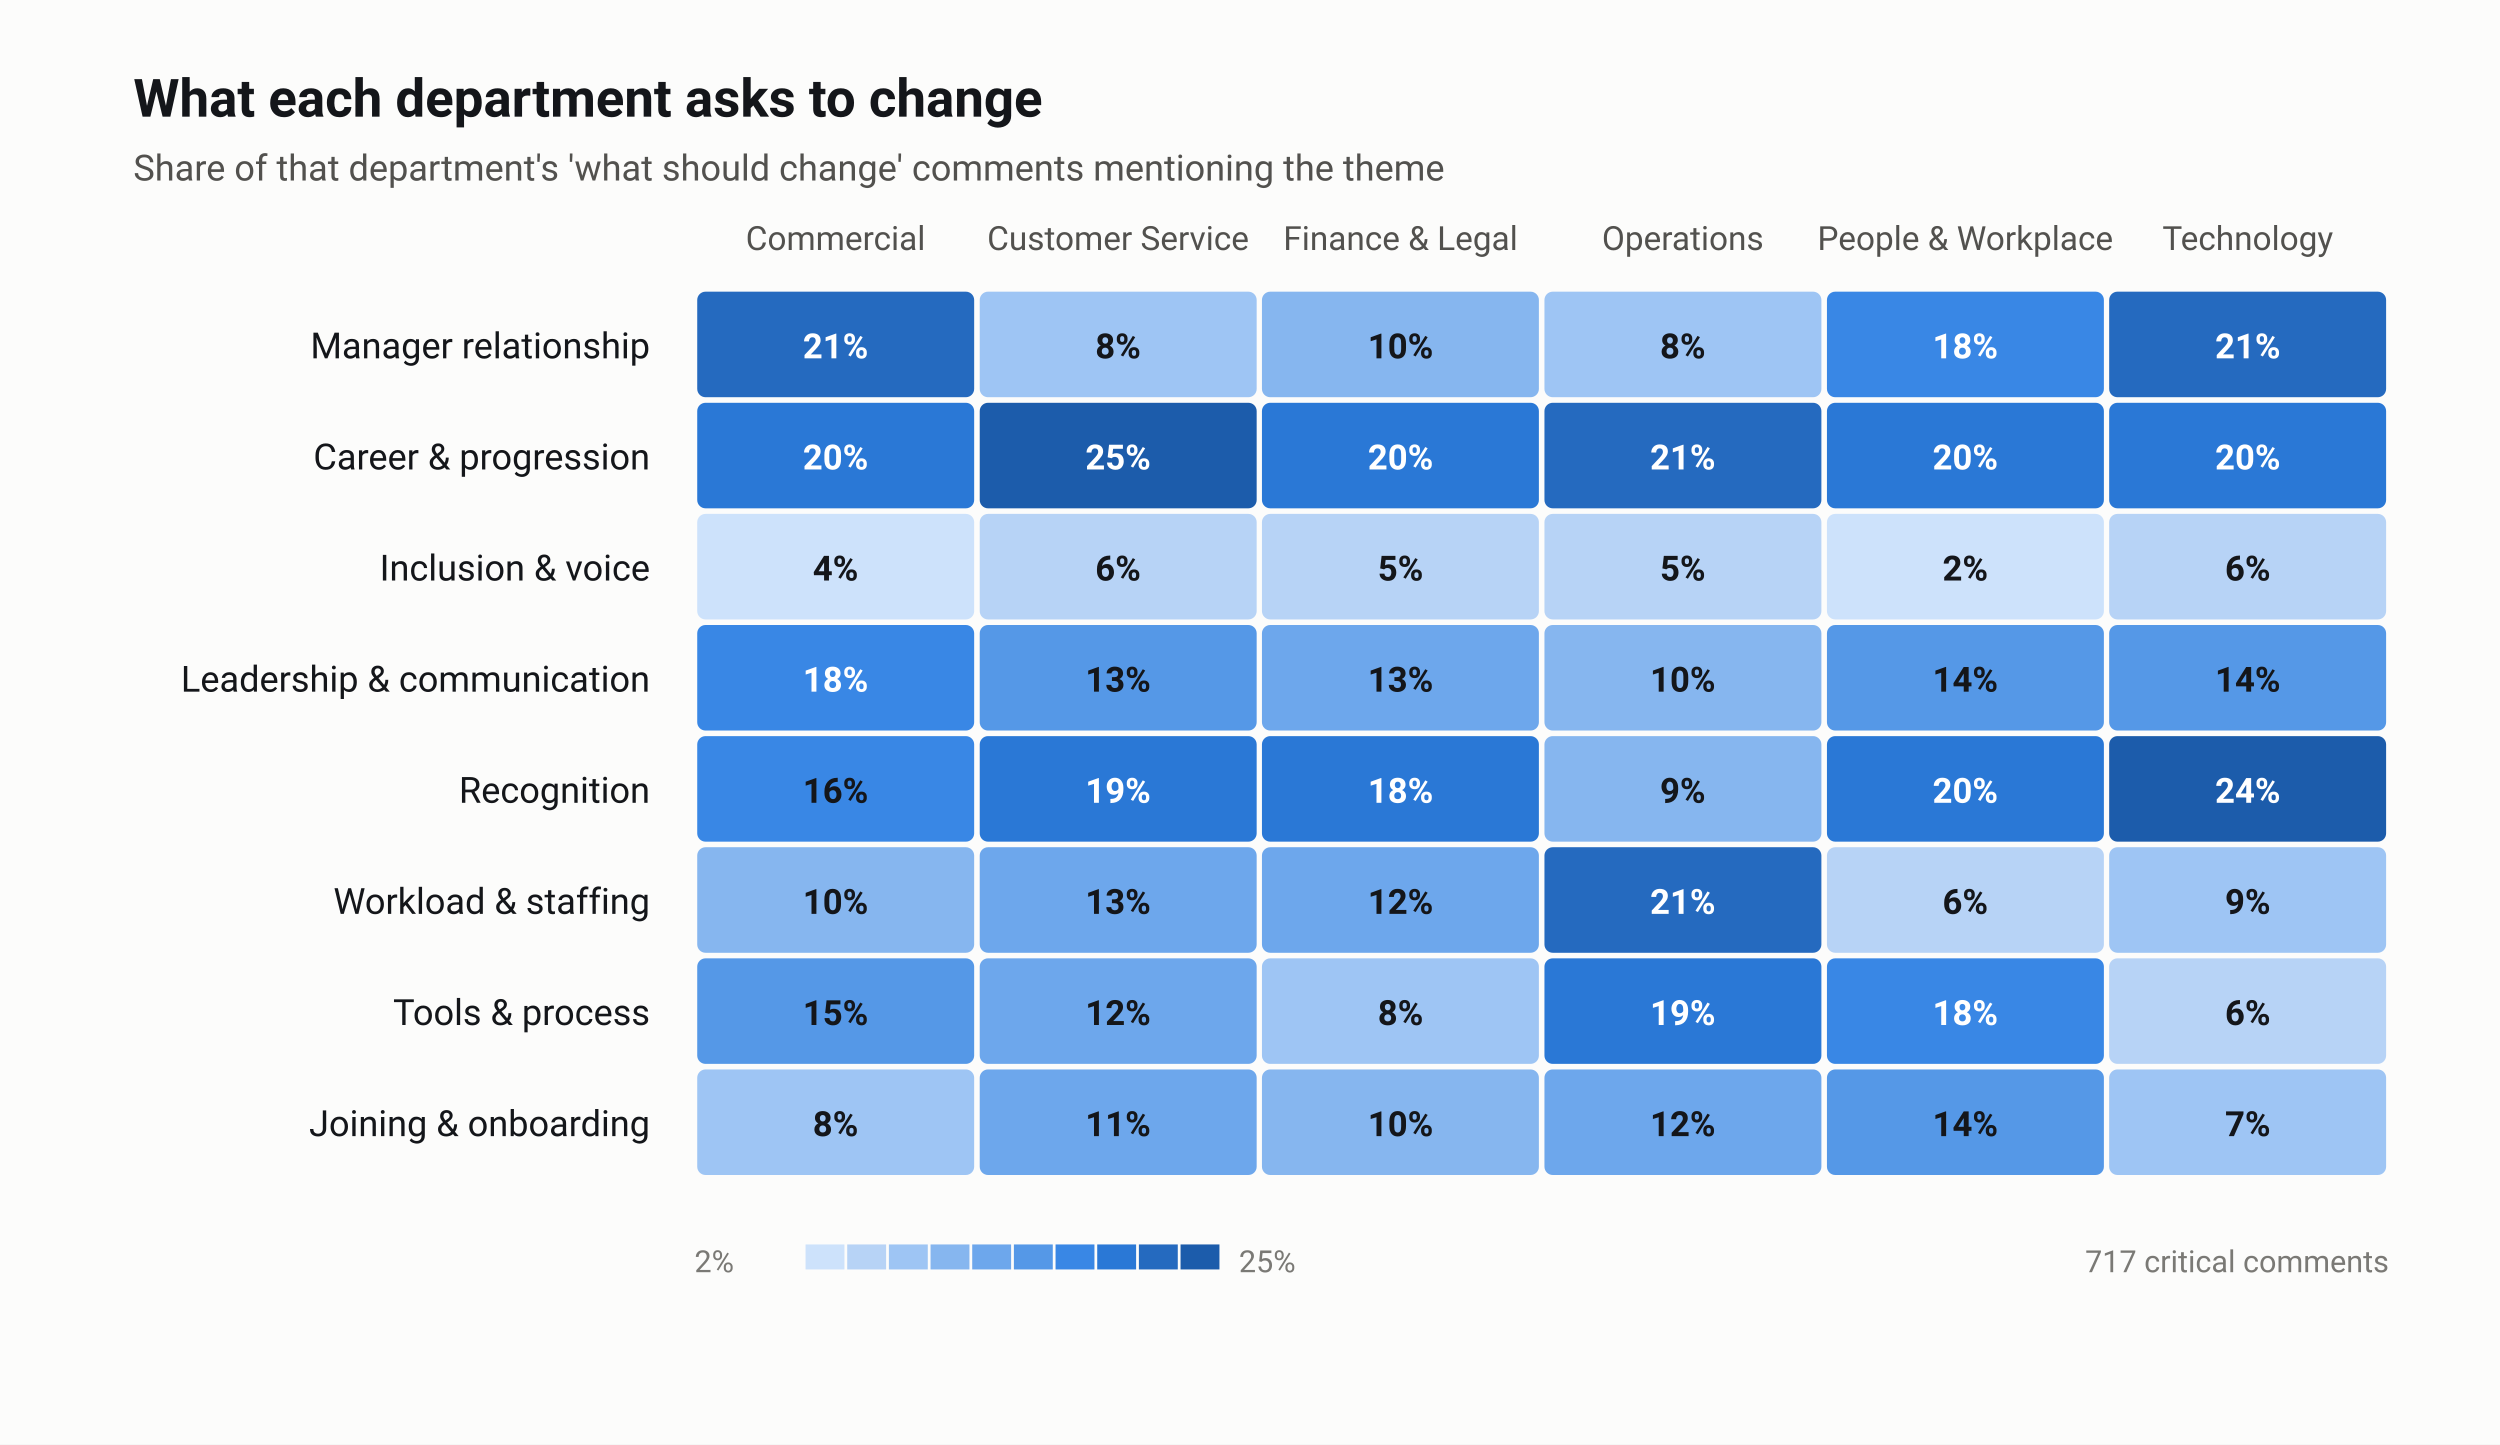
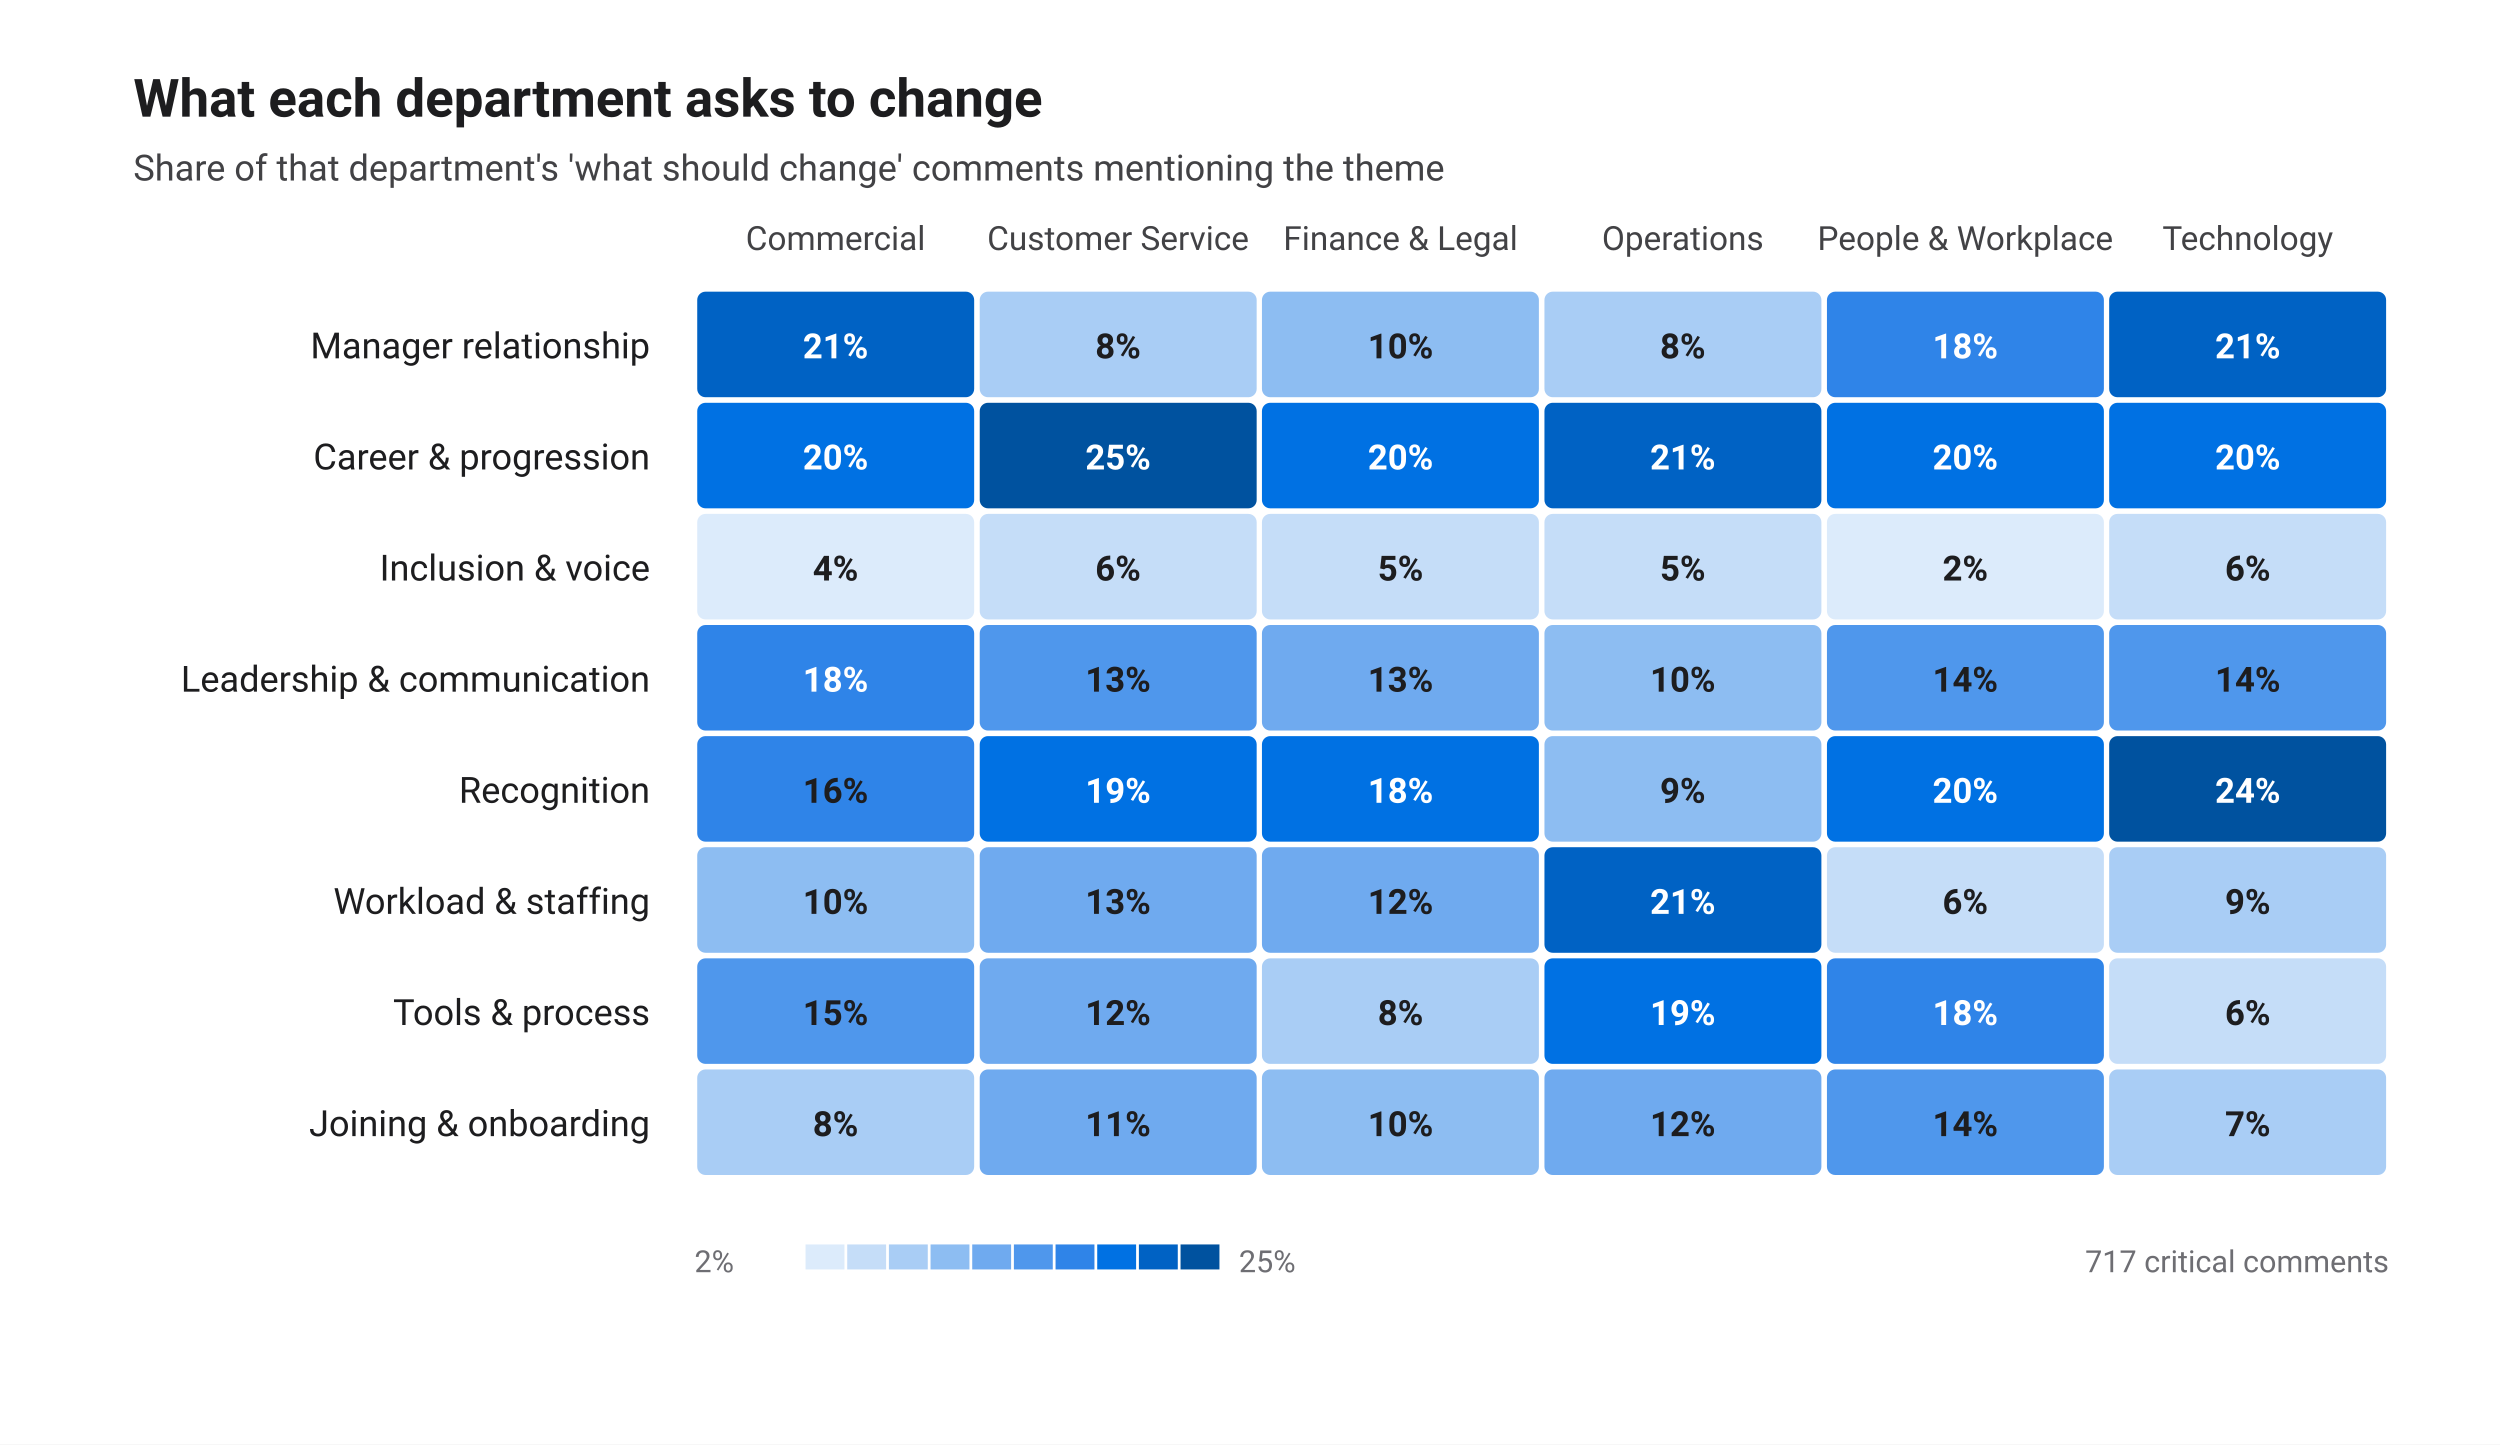
<svg xmlns="http://www.w3.org/2000/svg" viewBox="0 0 900 520" width="900" height="520" role="img">
-   <rect width="900" height="520" fill="#fcfcfb" />
-   <text x="48.0" y="42.0" font-family="-apple-system, BlinkMacSystemFont, 'Segoe UI', Roboto, Helvetica, Arial, sans-serif" font-size="19" fill="#14161a" text-anchor="start" font-weight="600" opacity="1.0">What each department asks to change</text>
-   <text x="48.0" y="65.0" font-family="-apple-system, BlinkMacSystemFont, 'Segoe UI', Roboto, Helvetica, Arial, sans-serif" font-size="13" fill="#52514e" text-anchor="start" font-weight="400" opacity="1.0">Share of that department's 'what should change' comments mentioning the theme</text>
-   <text x="300.8" y="90.0" font-family="-apple-system, BlinkMacSystemFont, 'Segoe UI', Roboto, Helvetica, Arial, sans-serif" font-size="12" fill="#52514e" text-anchor="middle" font-weight="400" opacity="1.0">Commercial</text>
-   <text x="402.5" y="90.0" font-family="-apple-system, BlinkMacSystemFont, 'Segoe UI', Roboto, Helvetica, Arial, sans-serif" font-size="12" fill="#52514e" text-anchor="middle" font-weight="400" opacity="1.0">Customer Service</text>
-   <text x="504.2" y="90.0" font-family="-apple-system, BlinkMacSystemFont, 'Segoe UI', Roboto, Helvetica, Arial, sans-serif" font-size="12" fill="#52514e" text-anchor="middle" font-weight="400" opacity="1.0">Finance &amp; Legal</text>
-   <text x="605.8" y="90.0" font-family="-apple-system, BlinkMacSystemFont, 'Segoe UI', Roboto, Helvetica, Arial, sans-serif" font-size="12" fill="#52514e" text-anchor="middle" font-weight="400" opacity="1.0">Operations</text>
-   <text x="707.5" y="90.0" font-family="-apple-system, BlinkMacSystemFont, 'Segoe UI', Roboto, Helvetica, Arial, sans-serif" font-size="12" fill="#52514e" text-anchor="middle" font-weight="400" opacity="1.0">People &amp; Workplace</text>
-   <text x="809.2" y="90.0" font-family="-apple-system, BlinkMacSystemFont, 'Segoe UI', Roboto, Helvetica, Arial, sans-serif" font-size="12" fill="#52514e" text-anchor="middle" font-weight="400" opacity="1.0">Technology</text>
-   <text x="234.0" y="129.0" font-family="-apple-system, BlinkMacSystemFont, 'Segoe UI', Roboto, Helvetica, Arial, sans-serif" font-size="13" fill="#14161a" text-anchor="end" font-weight="400" opacity="1.0">Manager relationship</text>
-   <rect x="251.0" y="105.0" width="99.7" height="38.0" rx="3" fill="#256abf" />
-   <text x="300.8" y="129.0" font-family="-apple-system, BlinkMacSystemFont, 'Segoe UI', Roboto, Helvetica, Arial, sans-serif" font-size="12.5" fill="#ffffff" text-anchor="middle" font-weight="600" opacity="1.0">21%</text>
-   <rect x="352.7" y="105.0" width="99.7" height="38.0" rx="3" fill="#9ec5f4" />
-   <text x="402.5" y="129.0" font-family="-apple-system, BlinkMacSystemFont, 'Segoe UI', Roboto, Helvetica, Arial, sans-serif" font-size="12.5" fill="#14161a" text-anchor="middle" font-weight="600" opacity="1.0">8%</text>
-   <rect x="454.3" y="105.0" width="99.7" height="38.0" rx="3" fill="#86b6ef" />
-   <text x="504.2" y="129.0" font-family="-apple-system, BlinkMacSystemFont, 'Segoe UI', Roboto, Helvetica, Arial, sans-serif" font-size="12.5" fill="#14161a" text-anchor="middle" font-weight="600" opacity="1.0">10%</text>
-   <rect x="556.0" y="105.0" width="99.7" height="38.0" rx="3" fill="#9ec5f4" />
-   <text x="605.8" y="129.0" font-family="-apple-system, BlinkMacSystemFont, 'Segoe UI', Roboto, Helvetica, Arial, sans-serif" font-size="12.5" fill="#14161a" text-anchor="middle" font-weight="600" opacity="1.0">8%</text>
-   <rect x="657.7" y="105.0" width="99.7" height="38.0" rx="3" fill="#3987e5" />
-   <text x="707.5" y="129.0" font-family="-apple-system, BlinkMacSystemFont, 'Segoe UI', Roboto, Helvetica, Arial, sans-serif" font-size="12.5" fill="#ffffff" text-anchor="middle" font-weight="600" opacity="1.0">18%</text>
-   <rect x="759.3" y="105.0" width="99.7" height="38.0" rx="3" fill="#256abf" />
-   <text x="809.2" y="129.0" font-family="-apple-system, BlinkMacSystemFont, 'Segoe UI', Roboto, Helvetica, Arial, sans-serif" font-size="12.5" fill="#ffffff" text-anchor="middle" font-weight="600" opacity="1.0">21%</text>
-   <text x="234.0" y="169.0" font-family="-apple-system, BlinkMacSystemFont, 'Segoe UI', Roboto, Helvetica, Arial, sans-serif" font-size="13" fill="#14161a" text-anchor="end" font-weight="400" opacity="1.0">Career &amp; progression</text>
-   <rect x="251.0" y="145.0" width="99.7" height="38.0" rx="3" fill="#2a78d6" />
-   <text x="300.8" y="169.0" font-family="-apple-system, BlinkMacSystemFont, 'Segoe UI', Roboto, Helvetica, Arial, sans-serif" font-size="12.5" fill="#ffffff" text-anchor="middle" font-weight="600" opacity="1.0">20%</text>
-   <rect x="352.7" y="145.0" width="99.7" height="38.0" rx="3" fill="#1c5cab" />
-   <text x="402.5" y="169.0" font-family="-apple-system, BlinkMacSystemFont, 'Segoe UI', Roboto, Helvetica, Arial, sans-serif" font-size="12.5" fill="#ffffff" text-anchor="middle" font-weight="600" opacity="1.0">25%</text>
-   <rect x="454.3" y="145.0" width="99.7" height="38.0" rx="3" fill="#2a78d6" />
-   <text x="504.2" y="169.0" font-family="-apple-system, BlinkMacSystemFont, 'Segoe UI', Roboto, Helvetica, Arial, sans-serif" font-size="12.5" fill="#ffffff" text-anchor="middle" font-weight="600" opacity="1.0">20%</text>
-   <rect x="556.0" y="145.0" width="99.7" height="38.0" rx="3" fill="#256abf" />
-   <text x="605.8" y="169.0" font-family="-apple-system, BlinkMacSystemFont, 'Segoe UI', Roboto, Helvetica, Arial, sans-serif" font-size="12.5" fill="#ffffff" text-anchor="middle" font-weight="600" opacity="1.0">21%</text>
-   <rect x="657.7" y="145.0" width="99.7" height="38.0" rx="3" fill="#2a78d6" />
-   <text x="707.5" y="169.0" font-family="-apple-system, BlinkMacSystemFont, 'Segoe UI', Roboto, Helvetica, Arial, sans-serif" font-size="12.5" fill="#ffffff" text-anchor="middle" font-weight="600" opacity="1.0">20%</text>
-   <rect x="759.3" y="145.0" width="99.7" height="38.0" rx="3" fill="#2a78d6" />
-   <text x="809.2" y="169.0" font-family="-apple-system, BlinkMacSystemFont, 'Segoe UI', Roboto, Helvetica, Arial, sans-serif" font-size="12.5" fill="#ffffff" text-anchor="middle" font-weight="600" opacity="1.0">20%</text>
-   <text x="234.0" y="209.0" font-family="-apple-system, BlinkMacSystemFont, 'Segoe UI', Roboto, Helvetica, Arial, sans-serif" font-size="13" fill="#14161a" text-anchor="end" font-weight="400" opacity="1.0">Inclusion &amp; voice</text>
-   <rect x="251.0" y="185.0" width="99.7" height="38.0" rx="3" fill="#cde2fb" />
-   <text x="300.8" y="209.0" font-family="-apple-system, BlinkMacSystemFont, 'Segoe UI', Roboto, Helvetica, Arial, sans-serif" font-size="12.5" fill="#14161a" text-anchor="middle" font-weight="600" opacity="1.0">4%</text>
-   <rect x="352.7" y="185.0" width="99.7" height="38.0" rx="3" fill="#b7d3f6" />
-   <text x="402.5" y="209.0" font-family="-apple-system, BlinkMacSystemFont, 'Segoe UI', Roboto, Helvetica, Arial, sans-serif" font-size="12.5" fill="#14161a" text-anchor="middle" font-weight="600" opacity="1.0">6%</text>
-   <rect x="454.3" y="185.0" width="99.7" height="38.0" rx="3" fill="#b7d3f6" />
-   <text x="504.2" y="209.0" font-family="-apple-system, BlinkMacSystemFont, 'Segoe UI', Roboto, Helvetica, Arial, sans-serif" font-size="12.5" fill="#14161a" text-anchor="middle" font-weight="600" opacity="1.0">5%</text>
-   <rect x="556.0" y="185.0" width="99.7" height="38.0" rx="3" fill="#b7d3f6" />
-   <text x="605.8" y="209.0" font-family="-apple-system, BlinkMacSystemFont, 'Segoe UI', Roboto, Helvetica, Arial, sans-serif" font-size="12.5" fill="#14161a" text-anchor="middle" font-weight="600" opacity="1.0">5%</text>
-   <rect x="657.7" y="185.0" width="99.7" height="38.0" rx="3" fill="#cde2fb" />
-   <text x="707.5" y="209.0" font-family="-apple-system, BlinkMacSystemFont, 'Segoe UI', Roboto, Helvetica, Arial, sans-serif" font-size="12.5" fill="#14161a" text-anchor="middle" font-weight="600" opacity="1.0">2%</text>
-   <rect x="759.3" y="185.0" width="99.7" height="38.0" rx="3" fill="#b7d3f6" />
-   <text x="809.2" y="209.0" font-family="-apple-system, BlinkMacSystemFont, 'Segoe UI', Roboto, Helvetica, Arial, sans-serif" font-size="12.5" fill="#14161a" text-anchor="middle" font-weight="600" opacity="1.0">6%</text>
-   <text x="234.0" y="249.0" font-family="-apple-system, BlinkMacSystemFont, 'Segoe UI', Roboto, Helvetica, Arial, sans-serif" font-size="13" fill="#14161a" text-anchor="end" font-weight="400" opacity="1.0">Leadership &amp; communication</text>
-   <rect x="251.0" y="225.0" width="99.7" height="38.0" rx="3" fill="#3987e5" />
-   <text x="300.8" y="249.0" font-family="-apple-system, BlinkMacSystemFont, 'Segoe UI', Roboto, Helvetica, Arial, sans-serif" font-size="12.5" fill="#ffffff" text-anchor="middle" font-weight="600" opacity="1.0">18%</text>
-   <rect x="352.7" y="225.0" width="99.7" height="38.0" rx="3" fill="#5598e7" />
-   <text x="402.5" y="249.0" font-family="-apple-system, BlinkMacSystemFont, 'Segoe UI', Roboto, Helvetica, Arial, sans-serif" font-size="12.5" fill="#14161a" text-anchor="middle" font-weight="600" opacity="1.0">13%</text>
-   <rect x="454.3" y="225.0" width="99.7" height="38.0" rx="3" fill="#6da7ec" />
-   <text x="504.2" y="249.0" font-family="-apple-system, BlinkMacSystemFont, 'Segoe UI', Roboto, Helvetica, Arial, sans-serif" font-size="12.5" fill="#14161a" text-anchor="middle" font-weight="600" opacity="1.0">13%</text>
-   <rect x="556.0" y="225.0" width="99.7" height="38.0" rx="3" fill="#86b6ef" />
-   <text x="605.8" y="249.0" font-family="-apple-system, BlinkMacSystemFont, 'Segoe UI', Roboto, Helvetica, Arial, sans-serif" font-size="12.5" fill="#14161a" text-anchor="middle" font-weight="600" opacity="1.0">10%</text>
-   <rect x="657.7" y="225.0" width="99.7" height="38.0" rx="3" fill="#5598e7" />
-   <text x="707.5" y="249.0" font-family="-apple-system, BlinkMacSystemFont, 'Segoe UI', Roboto, Helvetica, Arial, sans-serif" font-size="12.5" fill="#14161a" text-anchor="middle" font-weight="600" opacity="1.0">14%</text>
-   <rect x="759.3" y="225.0" width="99.7" height="38.0" rx="3" fill="#5598e7" />
-   <text x="809.2" y="249.0" font-family="-apple-system, BlinkMacSystemFont, 'Segoe UI', Roboto, Helvetica, Arial, sans-serif" font-size="12.5" fill="#14161a" text-anchor="middle" font-weight="600" opacity="1.0">14%</text>
-   <text x="234.0" y="289.0" font-family="-apple-system, BlinkMacSystemFont, 'Segoe UI', Roboto, Helvetica, Arial, sans-serif" font-size="13" fill="#14161a" text-anchor="end" font-weight="400" opacity="1.0">Recognition</text>
-   <rect x="251.0" y="265.0" width="99.7" height="38.0" rx="3" fill="#3987e5" />
-   <text x="300.8" y="289.0" font-family="-apple-system, BlinkMacSystemFont, 'Segoe UI', Roboto, Helvetica, Arial, sans-serif" font-size="12.5" fill="#14161a" text-anchor="middle" font-weight="600" opacity="1.0">16%</text>
-   <rect x="352.7" y="265.0" width="99.7" height="38.0" rx="3" fill="#2a78d6" />
-   <text x="402.5" y="289.0" font-family="-apple-system, BlinkMacSystemFont, 'Segoe UI', Roboto, Helvetica, Arial, sans-serif" font-size="12.5" fill="#ffffff" text-anchor="middle" font-weight="600" opacity="1.0">19%</text>
-   <rect x="454.3" y="265.0" width="99.7" height="38.0" rx="3" fill="#2a78d6" />
-   <text x="504.2" y="289.0" font-family="-apple-system, BlinkMacSystemFont, 'Segoe UI', Roboto, Helvetica, Arial, sans-serif" font-size="12.5" fill="#ffffff" text-anchor="middle" font-weight="600" opacity="1.0">18%</text>
-   <rect x="556.0" y="265.0" width="99.7" height="38.0" rx="3" fill="#86b6ef" />
-   <text x="605.8" y="289.0" font-family="-apple-system, BlinkMacSystemFont, 'Segoe UI', Roboto, Helvetica, Arial, sans-serif" font-size="12.5" fill="#14161a" text-anchor="middle" font-weight="600" opacity="1.0">9%</text>
-   <rect x="657.7" y="265.0" width="99.7" height="38.0" rx="3" fill="#2a78d6" />
-   <text x="707.5" y="289.0" font-family="-apple-system, BlinkMacSystemFont, 'Segoe UI', Roboto, Helvetica, Arial, sans-serif" font-size="12.5" fill="#ffffff" text-anchor="middle" font-weight="600" opacity="1.0">20%</text>
-   <rect x="759.3" y="265.0" width="99.7" height="38.0" rx="3" fill="#1c5cab" />
-   <text x="809.2" y="289.0" font-family="-apple-system, BlinkMacSystemFont, 'Segoe UI', Roboto, Helvetica, Arial, sans-serif" font-size="12.5" fill="#ffffff" text-anchor="middle" font-weight="600" opacity="1.0">24%</text>
-   <text x="234.0" y="329.0" font-family="-apple-system, BlinkMacSystemFont, 'Segoe UI', Roboto, Helvetica, Arial, sans-serif" font-size="13" fill="#14161a" text-anchor="end" font-weight="400" opacity="1.0">Workload &amp; staffing</text>
-   <rect x="251.0" y="305.0" width="99.7" height="38.0" rx="3" fill="#86b6ef" />
-   <text x="300.8" y="329.0" font-family="-apple-system, BlinkMacSystemFont, 'Segoe UI', Roboto, Helvetica, Arial, sans-serif" font-size="12.5" fill="#14161a" text-anchor="middle" font-weight="600" opacity="1.0">10%</text>
-   <rect x="352.7" y="305.0" width="99.7" height="38.0" rx="3" fill="#6da7ec" />
-   <text x="402.5" y="329.0" font-family="-apple-system, BlinkMacSystemFont, 'Segoe UI', Roboto, Helvetica, Arial, sans-serif" font-size="12.5" fill="#14161a" text-anchor="middle" font-weight="600" opacity="1.0">13%</text>
-   <rect x="454.3" y="305.0" width="99.7" height="38.0" rx="3" fill="#6da7ec" />
-   <text x="504.2" y="329.0" font-family="-apple-system, BlinkMacSystemFont, 'Segoe UI', Roboto, Helvetica, Arial, sans-serif" font-size="12.5" fill="#14161a" text-anchor="middle" font-weight="600" opacity="1.0">12%</text>
-   <rect x="556.0" y="305.0" width="99.7" height="38.0" rx="3" fill="#256abf" />
-   <text x="605.8" y="329.0" font-family="-apple-system, BlinkMacSystemFont, 'Segoe UI', Roboto, Helvetica, Arial, sans-serif" font-size="12.5" fill="#ffffff" text-anchor="middle" font-weight="600" opacity="1.0">21%</text>
-   <rect x="657.7" y="305.0" width="99.7" height="38.0" rx="3" fill="#b7d3f6" />
-   <text x="707.5" y="329.0" font-family="-apple-system, BlinkMacSystemFont, 'Segoe UI', Roboto, Helvetica, Arial, sans-serif" font-size="12.5" fill="#14161a" text-anchor="middle" font-weight="600" opacity="1.0">6%</text>
-   <rect x="759.3" y="305.0" width="99.7" height="38.0" rx="3" fill="#9ec5f4" />
-   <text x="809.2" y="329.0" font-family="-apple-system, BlinkMacSystemFont, 'Segoe UI', Roboto, Helvetica, Arial, sans-serif" font-size="12.5" fill="#14161a" text-anchor="middle" font-weight="600" opacity="1.0">9%</text>
-   <text x="234.0" y="369.0" font-family="-apple-system, BlinkMacSystemFont, 'Segoe UI', Roboto, Helvetica, Arial, sans-serif" font-size="13" fill="#14161a" text-anchor="end" font-weight="400" opacity="1.0">Tools &amp; process</text>
-   <rect x="251.0" y="345.0" width="99.7" height="38.0" rx="3" fill="#5598e7" />
-   <text x="300.8" y="369.0" font-family="-apple-system, BlinkMacSystemFont, 'Segoe UI', Roboto, Helvetica, Arial, sans-serif" font-size="12.5" fill="#14161a" text-anchor="middle" font-weight="600" opacity="1.0">15%</text>
-   <rect x="352.7" y="345.0" width="99.7" height="38.0" rx="3" fill="#6da7ec" />
-   <text x="402.5" y="369.0" font-family="-apple-system, BlinkMacSystemFont, 'Segoe UI', Roboto, Helvetica, Arial, sans-serif" font-size="12.5" fill="#14161a" text-anchor="middle" font-weight="600" opacity="1.0">12%</text>
-   <rect x="454.3" y="345.0" width="99.7" height="38.0" rx="3" fill="#9ec5f4" />
-   <text x="504.2" y="369.0" font-family="-apple-system, BlinkMacSystemFont, 'Segoe UI', Roboto, Helvetica, Arial, sans-serif" font-size="12.5" fill="#14161a" text-anchor="middle" font-weight="600" opacity="1.0">8%</text>
-   <rect x="556.0" y="345.0" width="99.7" height="38.0" rx="3" fill="#2a78d6" />
-   <text x="605.8" y="369.0" font-family="-apple-system, BlinkMacSystemFont, 'Segoe UI', Roboto, Helvetica, Arial, sans-serif" font-size="12.5" fill="#ffffff" text-anchor="middle" font-weight="600" opacity="1.0">19%</text>
-   <rect x="657.7" y="345.0" width="99.7" height="38.0" rx="3" fill="#3987e5" />
-   <text x="707.5" y="369.0" font-family="-apple-system, BlinkMacSystemFont, 'Segoe UI', Roboto, Helvetica, Arial, sans-serif" font-size="12.5" fill="#ffffff" text-anchor="middle" font-weight="600" opacity="1.0">18%</text>
-   <rect x="759.3" y="345.0" width="99.7" height="38.0" rx="3" fill="#b7d3f6" />
-   <text x="809.2" y="369.0" font-family="-apple-system, BlinkMacSystemFont, 'Segoe UI', Roboto, Helvetica, Arial, sans-serif" font-size="12.5" fill="#14161a" text-anchor="middle" font-weight="600" opacity="1.0">6%</text>
-   <text x="234.0" y="409.0" font-family="-apple-system, BlinkMacSystemFont, 'Segoe UI', Roboto, Helvetica, Arial, sans-serif" font-size="13" fill="#14161a" text-anchor="end" font-weight="400" opacity="1.0">Joining &amp; onboarding</text>
-   <rect x="251.0" y="385.0" width="99.7" height="38.0" rx="3" fill="#9ec5f4" />
-   <text x="300.8" y="409.0" font-family="-apple-system, BlinkMacSystemFont, 'Segoe UI', Roboto, Helvetica, Arial, sans-serif" font-size="12.5" fill="#14161a" text-anchor="middle" font-weight="600" opacity="1.0">8%</text>
-   <rect x="352.7" y="385.0" width="99.7" height="38.0" rx="3" fill="#6da7ec" />
-   <text x="402.5" y="409.0" font-family="-apple-system, BlinkMacSystemFont, 'Segoe UI', Roboto, Helvetica, Arial, sans-serif" font-size="12.5" fill="#14161a" text-anchor="middle" font-weight="600" opacity="1.0">11%</text>
-   <rect x="454.3" y="385.0" width="99.7" height="38.0" rx="3" fill="#86b6ef" />
-   <text x="504.2" y="409.0" font-family="-apple-system, BlinkMacSystemFont, 'Segoe UI', Roboto, Helvetica, Arial, sans-serif" font-size="12.5" fill="#14161a" text-anchor="middle" font-weight="600" opacity="1.0">10%</text>
-   <rect x="556.0" y="385.0" width="99.7" height="38.0" rx="3" fill="#6da7ec" />
-   <text x="605.8" y="409.0" font-family="-apple-system, BlinkMacSystemFont, 'Segoe UI', Roboto, Helvetica, Arial, sans-serif" font-size="12.5" fill="#14161a" text-anchor="middle" font-weight="600" opacity="1.0">12%</text>
-   <rect x="657.7" y="385.0" width="99.7" height="38.0" rx="3" fill="#5598e7" />
-   <text x="707.5" y="409.0" font-family="-apple-system, BlinkMacSystemFont, 'Segoe UI', Roboto, Helvetica, Arial, sans-serif" font-size="12.5" fill="#14161a" text-anchor="middle" font-weight="600" opacity="1.0">14%</text>
-   <rect x="759.3" y="385.0" width="99.7" height="38.0" rx="3" fill="#9ec5f4" />
-   <text x="809.2" y="409.0" font-family="-apple-system, BlinkMacSystemFont, 'Segoe UI', Roboto, Helvetica, Arial, sans-serif" font-size="12.5" fill="#14161a" text-anchor="middle" font-weight="600" opacity="1.0">7%</text>
-   <text x="250.0" y="458.0" font-family="-apple-system, BlinkMacSystemFont, 'Segoe UI', Roboto, Helvetica, Arial, sans-serif" font-size="11" fill="#7a7975" text-anchor="start" font-weight="400" opacity="1.0">2%</text>
-   <rect x="290" y="448" width="14" height="9" fill="#cde2fb" />
-   <rect x="305" y="448" width="14" height="9" fill="#b7d3f6" />
-   <rect x="320" y="448" width="14" height="9" fill="#9ec5f4" />
-   <rect x="335" y="448" width="14" height="9" fill="#86b6ef" />
-   <rect x="350" y="448" width="14" height="9" fill="#6da7ec" />
-   <rect x="365" y="448" width="14" height="9" fill="#5598e7" />
-   <rect x="380" y="448" width="14" height="9" fill="#3987e5" />
-   <rect x="395" y="448" width="14" height="9" fill="#2a78d6" />
-   <rect x="410" y="448" width="14" height="9" fill="#256abf" />
-   <rect x="425" y="448" width="14" height="9" fill="#1c5cab" />
-   <text x="446.0" y="458.0" font-family="-apple-system, BlinkMacSystemFont, 'Segoe UI', Roboto, Helvetica, Arial, sans-serif" font-size="11" fill="#7a7975" text-anchor="start" font-weight="400" opacity="1.0">25%</text>
-   <text x="860.0" y="458.0" font-family="-apple-system, BlinkMacSystemFont, 'Segoe UI', Roboto, Helvetica, Arial, sans-serif" font-size="11" fill="#7a7975" text-anchor="end" font-weight="400" opacity="1.0">717 critical comments</text>
+   <rect width="900" height="520" fill="#ffffff" />
+   <text x="48.0" y="42.0" font-family="-apple-system, BlinkMacSystemFont, 'SF Pro Text', 'Segoe UI', Roboto, Helvetica, Arial, sans-serif" font-size="19" fill="#1d1d1f" text-anchor="start" font-weight="600" opacity="1.0">What each department asks to change</text>
+   <text x="48.0" y="65.0" font-family="-apple-system, BlinkMacSystemFont, 'SF Pro Text', 'Segoe UI', Roboto, Helvetica, Arial, sans-serif" font-size="13" fill="#424245" text-anchor="start" font-weight="400" opacity="1.0">Share of that department's 'what should change' comments mentioning the theme</text>
+   <text x="300.8" y="90.0" font-family="-apple-system, BlinkMacSystemFont, 'SF Pro Text', 'Segoe UI', Roboto, Helvetica, Arial, sans-serif" font-size="12" fill="#424245" text-anchor="middle" font-weight="400" opacity="1.0">Commercial</text>
+   <text x="402.5" y="90.0" font-family="-apple-system, BlinkMacSystemFont, 'SF Pro Text', 'Segoe UI', Roboto, Helvetica, Arial, sans-serif" font-size="12" fill="#424245" text-anchor="middle" font-weight="400" opacity="1.0">Customer Service</text>
+   <text x="504.2" y="90.0" font-family="-apple-system, BlinkMacSystemFont, 'SF Pro Text', 'Segoe UI', Roboto, Helvetica, Arial, sans-serif" font-size="12" fill="#424245" text-anchor="middle" font-weight="400" opacity="1.0">Finance &amp; Legal</text>
+   <text x="605.8" y="90.0" font-family="-apple-system, BlinkMacSystemFont, 'SF Pro Text', 'Segoe UI', Roboto, Helvetica, Arial, sans-serif" font-size="12" fill="#424245" text-anchor="middle" font-weight="400" opacity="1.0">Operations</text>
+   <text x="707.5" y="90.0" font-family="-apple-system, BlinkMacSystemFont, 'SF Pro Text', 'Segoe UI', Roboto, Helvetica, Arial, sans-serif" font-size="12" fill="#424245" text-anchor="middle" font-weight="400" opacity="1.0">People &amp; Workplace</text>
+   <text x="809.2" y="90.0" font-family="-apple-system, BlinkMacSystemFont, 'SF Pro Text', 'Segoe UI', Roboto, Helvetica, Arial, sans-serif" font-size="12" fill="#424245" text-anchor="middle" font-weight="400" opacity="1.0">Technology</text>
+   <text x="234.0" y="129.0" font-family="-apple-system, BlinkMacSystemFont, 'SF Pro Text', 'Segoe UI', Roboto, Helvetica, Arial, sans-serif" font-size="13" fill="#1d1d1f" text-anchor="end" font-weight="400" opacity="1.0">Manager relationship</text>
+   <rect x="251.0" y="105.0" width="99.7" height="38.0" rx="3" fill="#0062c4" />
+   <text x="300.8" y="129.0" font-family="-apple-system, BlinkMacSystemFont, 'SF Pro Text', 'Segoe UI', Roboto, Helvetica, Arial, sans-serif" font-size="12.5" fill="#ffffff" text-anchor="middle" font-weight="600" opacity="1.0">21%</text>
+   <rect x="352.7" y="105.0" width="99.7" height="38.0" rx="3" fill="#a9cdf5" />
+   <text x="402.5" y="129.0" font-family="-apple-system, BlinkMacSystemFont, 'SF Pro Text', 'Segoe UI', Roboto, Helvetica, Arial, sans-serif" font-size="12.5" fill="#1d1d1f" text-anchor="middle" font-weight="600" opacity="1.0">8%</text>
+   <rect x="454.3" y="105.0" width="99.7" height="38.0" rx="3" fill="#8dbdf2" />
+   <text x="504.2" y="129.0" font-family="-apple-system, BlinkMacSystemFont, 'SF Pro Text', 'Segoe UI', Roboto, Helvetica, Arial, sans-serif" font-size="12.5" fill="#1d1d1f" text-anchor="middle" font-weight="600" opacity="1.0">10%</text>
+   <rect x="556.0" y="105.0" width="99.7" height="38.0" rx="3" fill="#a9cdf5" />
+   <text x="605.8" y="129.0" font-family="-apple-system, BlinkMacSystemFont, 'SF Pro Text', 'Segoe UI', Roboto, Helvetica, Arial, sans-serif" font-size="12.5" fill="#1d1d1f" text-anchor="middle" font-weight="600" opacity="1.0">8%</text>
+   <rect x="657.7" y="105.0" width="99.7" height="38.0" rx="3" fill="#2f84e8" />
+   <text x="707.5" y="129.0" font-family="-apple-system, BlinkMacSystemFont, 'SF Pro Text', 'Segoe UI', Roboto, Helvetica, Arial, sans-serif" font-size="12.5" fill="#ffffff" text-anchor="middle" font-weight="600" opacity="1.0">18%</text>
+   <rect x="759.3" y="105.0" width="99.7" height="38.0" rx="3" fill="#0062c4" />
+   <text x="809.2" y="129.0" font-family="-apple-system, BlinkMacSystemFont, 'SF Pro Text', 'Segoe UI', Roboto, Helvetica, Arial, sans-serif" font-size="12.5" fill="#ffffff" text-anchor="middle" font-weight="600" opacity="1.0">21%</text>
+   <text x="234.0" y="169.0" font-family="-apple-system, BlinkMacSystemFont, 'SF Pro Text', 'Segoe UI', Roboto, Helvetica, Arial, sans-serif" font-size="13" fill="#1d1d1f" text-anchor="end" font-weight="400" opacity="1.0">Career &amp; progression</text>
+   <rect x="251.0" y="145.0" width="99.7" height="38.0" rx="3" fill="#0071e3" />
+   <text x="300.8" y="169.0" font-family="-apple-system, BlinkMacSystemFont, 'SF Pro Text', 'Segoe UI', Roboto, Helvetica, Arial, sans-serif" font-size="12.5" fill="#ffffff" text-anchor="middle" font-weight="600" opacity="1.0">20%</text>
+   <rect x="352.7" y="145.0" width="99.7" height="38.0" rx="3" fill="#00529f" />
+   <text x="402.5" y="169.0" font-family="-apple-system, BlinkMacSystemFont, 'SF Pro Text', 'Segoe UI', Roboto, Helvetica, Arial, sans-serif" font-size="12.5" fill="#ffffff" text-anchor="middle" font-weight="600" opacity="1.0">25%</text>
+   <rect x="454.3" y="145.0" width="99.7" height="38.0" rx="3" fill="#0071e3" />
+   <text x="504.2" y="169.0" font-family="-apple-system, BlinkMacSystemFont, 'SF Pro Text', 'Segoe UI', Roboto, Helvetica, Arial, sans-serif" font-size="12.5" fill="#ffffff" text-anchor="middle" font-weight="600" opacity="1.0">20%</text>
+   <rect x="556.0" y="145.0" width="99.7" height="38.0" rx="3" fill="#0062c4" />
+   <text x="605.8" y="169.0" font-family="-apple-system, BlinkMacSystemFont, 'SF Pro Text', 'Segoe UI', Roboto, Helvetica, Arial, sans-serif" font-size="12.5" fill="#ffffff" text-anchor="middle" font-weight="600" opacity="1.0">21%</text>
+   <rect x="657.7" y="145.0" width="99.7" height="38.0" rx="3" fill="#0071e3" />
+   <text x="707.5" y="169.0" font-family="-apple-system, BlinkMacSystemFont, 'SF Pro Text', 'Segoe UI', Roboto, Helvetica, Arial, sans-serif" font-size="12.5" fill="#ffffff" text-anchor="middle" font-weight="600" opacity="1.0">20%</text>
+   <rect x="759.3" y="145.0" width="99.7" height="38.0" rx="3" fill="#0071e3" />
+   <text x="809.2" y="169.0" font-family="-apple-system, BlinkMacSystemFont, 'SF Pro Text', 'Segoe UI', Roboto, Helvetica, Arial, sans-serif" font-size="12.5" fill="#ffffff" text-anchor="middle" font-weight="600" opacity="1.0">20%</text>
+   <text x="234.0" y="209.0" font-family="-apple-system, BlinkMacSystemFont, 'SF Pro Text', 'Segoe UI', Roboto, Helvetica, Arial, sans-serif" font-size="13" fill="#1d1d1f" text-anchor="end" font-weight="400" opacity="1.0">Inclusion &amp; voice</text>
+   <rect x="251.0" y="185.0" width="99.7" height="38.0" rx="3" fill="#dcebfb" />
+   <text x="300.8" y="209.0" font-family="-apple-system, BlinkMacSystemFont, 'SF Pro Text', 'Segoe UI', Roboto, Helvetica, Arial, sans-serif" font-size="12.5" fill="#1d1d1f" text-anchor="middle" font-weight="600" opacity="1.0">4%</text>
+   <rect x="352.7" y="185.0" width="99.7" height="38.0" rx="3" fill="#c5ddf8" />
+   <text x="402.5" y="209.0" font-family="-apple-system, BlinkMacSystemFont, 'SF Pro Text', 'Segoe UI', Roboto, Helvetica, Arial, sans-serif" font-size="12.5" fill="#1d1d1f" text-anchor="middle" font-weight="600" opacity="1.0">6%</text>
+   <rect x="454.3" y="185.0" width="99.7" height="38.0" rx="3" fill="#c5ddf8" />
+   <text x="504.2" y="209.0" font-family="-apple-system, BlinkMacSystemFont, 'SF Pro Text', 'Segoe UI', Roboto, Helvetica, Arial, sans-serif" font-size="12.5" fill="#1d1d1f" text-anchor="middle" font-weight="600" opacity="1.0">5%</text>
+   <rect x="556.0" y="185.0" width="99.7" height="38.0" rx="3" fill="#c5ddf8" />
+   <text x="605.8" y="209.0" font-family="-apple-system, BlinkMacSystemFont, 'SF Pro Text', 'Segoe UI', Roboto, Helvetica, Arial, sans-serif" font-size="12.5" fill="#1d1d1f" text-anchor="middle" font-weight="600" opacity="1.0">5%</text>
+   <rect x="657.7" y="185.0" width="99.7" height="38.0" rx="3" fill="#dcebfb" />
+   <text x="707.5" y="209.0" font-family="-apple-system, BlinkMacSystemFont, 'SF Pro Text', 'Segoe UI', Roboto, Helvetica, Arial, sans-serif" font-size="12.5" fill="#1d1d1f" text-anchor="middle" font-weight="600" opacity="1.0">2%</text>
+   <rect x="759.3" y="185.0" width="99.7" height="38.0" rx="3" fill="#c5ddf8" />
+   <text x="809.2" y="209.0" font-family="-apple-system, BlinkMacSystemFont, 'SF Pro Text', 'Segoe UI', Roboto, Helvetica, Arial, sans-serif" font-size="12.5" fill="#1d1d1f" text-anchor="middle" font-weight="600" opacity="1.0">6%</text>
+   <text x="234.0" y="249.0" font-family="-apple-system, BlinkMacSystemFont, 'SF Pro Text', 'Segoe UI', Roboto, Helvetica, Arial, sans-serif" font-size="13" fill="#1d1d1f" text-anchor="end" font-weight="400" opacity="1.0">Leadership &amp; communication</text>
+   <rect x="251.0" y="225.0" width="99.7" height="38.0" rx="3" fill="#2f84e8" />
+   <text x="300.8" y="249.0" font-family="-apple-system, BlinkMacSystemFont, 'SF Pro Text', 'Segoe UI', Roboto, Helvetica, Arial, sans-serif" font-size="12.5" fill="#ffffff" text-anchor="middle" font-weight="600" opacity="1.0">18%</text>
+   <rect x="352.7" y="225.0" width="99.7" height="38.0" rx="3" fill="#4f97ec" />
+   <text x="402.5" y="249.0" font-family="-apple-system, BlinkMacSystemFont, 'SF Pro Text', 'Segoe UI', Roboto, Helvetica, Arial, sans-serif" font-size="12.5" fill="#1d1d1f" text-anchor="middle" font-weight="600" opacity="1.0">13%</text>
+   <rect x="454.3" y="225.0" width="99.7" height="38.0" rx="3" fill="#6faaef" />
+   <text x="504.2" y="249.0" font-family="-apple-system, BlinkMacSystemFont, 'SF Pro Text', 'Segoe UI', Roboto, Helvetica, Arial, sans-serif" font-size="12.5" fill="#1d1d1f" text-anchor="middle" font-weight="600" opacity="1.0">13%</text>
+   <rect x="556.0" y="225.0" width="99.7" height="38.0" rx="3" fill="#8dbdf2" />
+   <text x="605.8" y="249.0" font-family="-apple-system, BlinkMacSystemFont, 'SF Pro Text', 'Segoe UI', Roboto, Helvetica, Arial, sans-serif" font-size="12.5" fill="#1d1d1f" text-anchor="middle" font-weight="600" opacity="1.0">10%</text>
+   <rect x="657.7" y="225.0" width="99.7" height="38.0" rx="3" fill="#4f97ec" />
+   <text x="707.5" y="249.0" font-family="-apple-system, BlinkMacSystemFont, 'SF Pro Text', 'Segoe UI', Roboto, Helvetica, Arial, sans-serif" font-size="12.5" fill="#1d1d1f" text-anchor="middle" font-weight="600" opacity="1.0">14%</text>
+   <rect x="759.3" y="225.0" width="99.7" height="38.0" rx="3" fill="#4f97ec" />
+   <text x="809.2" y="249.0" font-family="-apple-system, BlinkMacSystemFont, 'SF Pro Text', 'Segoe UI', Roboto, Helvetica, Arial, sans-serif" font-size="12.5" fill="#1d1d1f" text-anchor="middle" font-weight="600" opacity="1.0">14%</text>
+   <text x="234.0" y="289.0" font-family="-apple-system, BlinkMacSystemFont, 'SF Pro Text', 'Segoe UI', Roboto, Helvetica, Arial, sans-serif" font-size="13" fill="#1d1d1f" text-anchor="end" font-weight="400" opacity="1.0">Recognition</text>
+   <rect x="251.0" y="265.0" width="99.7" height="38.0" rx="3" fill="#2f84e8" />
+   <text x="300.8" y="289.0" font-family="-apple-system, BlinkMacSystemFont, 'SF Pro Text', 'Segoe UI', Roboto, Helvetica, Arial, sans-serif" font-size="12.5" fill="#1d1d1f" text-anchor="middle" font-weight="600" opacity="1.0">16%</text>
+   <rect x="352.7" y="265.0" width="99.7" height="38.0" rx="3" fill="#0071e3" />
+   <text x="402.5" y="289.0" font-family="-apple-system, BlinkMacSystemFont, 'SF Pro Text', 'Segoe UI', Roboto, Helvetica, Arial, sans-serif" font-size="12.5" fill="#ffffff" text-anchor="middle" font-weight="600" opacity="1.0">19%</text>
+   <rect x="454.3" y="265.0" width="99.7" height="38.0" rx="3" fill="#0071e3" />
+   <text x="504.2" y="289.0" font-family="-apple-system, BlinkMacSystemFont, 'SF Pro Text', 'Segoe UI', Roboto, Helvetica, Arial, sans-serif" font-size="12.5" fill="#ffffff" text-anchor="middle" font-weight="600" opacity="1.0">18%</text>
+   <rect x="556.0" y="265.0" width="99.7" height="38.0" rx="3" fill="#8dbdf2" />
+   <text x="605.8" y="289.0" font-family="-apple-system, BlinkMacSystemFont, 'SF Pro Text', 'Segoe UI', Roboto, Helvetica, Arial, sans-serif" font-size="12.5" fill="#1d1d1f" text-anchor="middle" font-weight="600" opacity="1.0">9%</text>
+   <rect x="657.7" y="265.0" width="99.7" height="38.0" rx="3" fill="#0071e3" />
+   <text x="707.5" y="289.0" font-family="-apple-system, BlinkMacSystemFont, 'SF Pro Text', 'Segoe UI', Roboto, Helvetica, Arial, sans-serif" font-size="12.5" fill="#ffffff" text-anchor="middle" font-weight="600" opacity="1.0">20%</text>
+   <rect x="759.3" y="265.0" width="99.7" height="38.0" rx="3" fill="#00529f" />
+   <text x="809.2" y="289.0" font-family="-apple-system, BlinkMacSystemFont, 'SF Pro Text', 'Segoe UI', Roboto, Helvetica, Arial, sans-serif" font-size="12.5" fill="#ffffff" text-anchor="middle" font-weight="600" opacity="1.0">24%</text>
+   <text x="234.0" y="329.0" font-family="-apple-system, BlinkMacSystemFont, 'SF Pro Text', 'Segoe UI', Roboto, Helvetica, Arial, sans-serif" font-size="13" fill="#1d1d1f" text-anchor="end" font-weight="400" opacity="1.0">Workload &amp; staffing</text>
+   <rect x="251.0" y="305.0" width="99.7" height="38.0" rx="3" fill="#8dbdf2" />
+   <text x="300.8" y="329.0" font-family="-apple-system, BlinkMacSystemFont, 'SF Pro Text', 'Segoe UI', Roboto, Helvetica, Arial, sans-serif" font-size="12.5" fill="#1d1d1f" text-anchor="middle" font-weight="600" opacity="1.0">10%</text>
+   <rect x="352.7" y="305.0" width="99.7" height="38.0" rx="3" fill="#6faaef" />
+   <text x="402.5" y="329.0" font-family="-apple-system, BlinkMacSystemFont, 'SF Pro Text', 'Segoe UI', Roboto, Helvetica, Arial, sans-serif" font-size="12.5" fill="#1d1d1f" text-anchor="middle" font-weight="600" opacity="1.0">13%</text>
+   <rect x="454.3" y="305.0" width="99.7" height="38.0" rx="3" fill="#6faaef" />
+   <text x="504.2" y="329.0" font-family="-apple-system, BlinkMacSystemFont, 'SF Pro Text', 'Segoe UI', Roboto, Helvetica, Arial, sans-serif" font-size="12.5" fill="#1d1d1f" text-anchor="middle" font-weight="600" opacity="1.0">12%</text>
+   <rect x="556.0" y="305.0" width="99.7" height="38.0" rx="3" fill="#0062c4" />
+   <text x="605.8" y="329.0" font-family="-apple-system, BlinkMacSystemFont, 'SF Pro Text', 'Segoe UI', Roboto, Helvetica, Arial, sans-serif" font-size="12.5" fill="#ffffff" text-anchor="middle" font-weight="600" opacity="1.0">21%</text>
+   <rect x="657.7" y="305.0" width="99.7" height="38.0" rx="3" fill="#c5ddf8" />
+   <text x="707.5" y="329.0" font-family="-apple-system, BlinkMacSystemFont, 'SF Pro Text', 'Segoe UI', Roboto, Helvetica, Arial, sans-serif" font-size="12.5" fill="#1d1d1f" text-anchor="middle" font-weight="600" opacity="1.0">6%</text>
+   <rect x="759.3" y="305.0" width="99.7" height="38.0" rx="3" fill="#a9cdf5" />
+   <text x="809.2" y="329.0" font-family="-apple-system, BlinkMacSystemFont, 'SF Pro Text', 'Segoe UI', Roboto, Helvetica, Arial, sans-serif" font-size="12.5" fill="#1d1d1f" text-anchor="middle" font-weight="600" opacity="1.0">9%</text>
+   <text x="234.0" y="369.0" font-family="-apple-system, BlinkMacSystemFont, 'SF Pro Text', 'Segoe UI', Roboto, Helvetica, Arial, sans-serif" font-size="13" fill="#1d1d1f" text-anchor="end" font-weight="400" opacity="1.0">Tools &amp; process</text>
+   <rect x="251.0" y="345.0" width="99.7" height="38.0" rx="3" fill="#4f97ec" />
+   <text x="300.8" y="369.0" font-family="-apple-system, BlinkMacSystemFont, 'SF Pro Text', 'Segoe UI', Roboto, Helvetica, Arial, sans-serif" font-size="12.5" fill="#1d1d1f" text-anchor="middle" font-weight="600" opacity="1.0">15%</text>
+   <rect x="352.7" y="345.0" width="99.7" height="38.0" rx="3" fill="#6faaef" />
+   <text x="402.5" y="369.0" font-family="-apple-system, BlinkMacSystemFont, 'SF Pro Text', 'Segoe UI', Roboto, Helvetica, Arial, sans-serif" font-size="12.5" fill="#1d1d1f" text-anchor="middle" font-weight="600" opacity="1.0">12%</text>
+   <rect x="454.3" y="345.0" width="99.7" height="38.0" rx="3" fill="#a9cdf5" />
+   <text x="504.2" y="369.0" font-family="-apple-system, BlinkMacSystemFont, 'SF Pro Text', 'Segoe UI', Roboto, Helvetica, Arial, sans-serif" font-size="12.5" fill="#1d1d1f" text-anchor="middle" font-weight="600" opacity="1.0">8%</text>
+   <rect x="556.0" y="345.0" width="99.7" height="38.0" rx="3" fill="#0071e3" />
+   <text x="605.8" y="369.0" font-family="-apple-system, BlinkMacSystemFont, 'SF Pro Text', 'Segoe UI', Roboto, Helvetica, Arial, sans-serif" font-size="12.5" fill="#ffffff" text-anchor="middle" font-weight="600" opacity="1.0">19%</text>
+   <rect x="657.7" y="345.0" width="99.7" height="38.0" rx="3" fill="#2f84e8" />
+   <text x="707.5" y="369.0" font-family="-apple-system, BlinkMacSystemFont, 'SF Pro Text', 'Segoe UI', Roboto, Helvetica, Arial, sans-serif" font-size="12.5" fill="#ffffff" text-anchor="middle" font-weight="600" opacity="1.0">18%</text>
+   <rect x="759.3" y="345.0" width="99.7" height="38.0" rx="3" fill="#c5ddf8" />
+   <text x="809.2" y="369.0" font-family="-apple-system, BlinkMacSystemFont, 'SF Pro Text', 'Segoe UI', Roboto, Helvetica, Arial, sans-serif" font-size="12.5" fill="#1d1d1f" text-anchor="middle" font-weight="600" opacity="1.0">6%</text>
+   <text x="234.0" y="409.0" font-family="-apple-system, BlinkMacSystemFont, 'SF Pro Text', 'Segoe UI', Roboto, Helvetica, Arial, sans-serif" font-size="13" fill="#1d1d1f" text-anchor="end" font-weight="400" opacity="1.0">Joining &amp; onboarding</text>
+   <rect x="251.0" y="385.0" width="99.7" height="38.0" rx="3" fill="#a9cdf5" />
+   <text x="300.8" y="409.0" font-family="-apple-system, BlinkMacSystemFont, 'SF Pro Text', 'Segoe UI', Roboto, Helvetica, Arial, sans-serif" font-size="12.5" fill="#1d1d1f" text-anchor="middle" font-weight="600" opacity="1.0">8%</text>
+   <rect x="352.7" y="385.0" width="99.7" height="38.0" rx="3" fill="#6faaef" />
+   <text x="402.5" y="409.0" font-family="-apple-system, BlinkMacSystemFont, 'SF Pro Text', 'Segoe UI', Roboto, Helvetica, Arial, sans-serif" font-size="12.5" fill="#1d1d1f" text-anchor="middle" font-weight="600" opacity="1.0">11%</text>
+   <rect x="454.3" y="385.0" width="99.7" height="38.0" rx="3" fill="#8dbdf2" />
+   <text x="504.2" y="409.0" font-family="-apple-system, BlinkMacSystemFont, 'SF Pro Text', 'Segoe UI', Roboto, Helvetica, Arial, sans-serif" font-size="12.5" fill="#1d1d1f" text-anchor="middle" font-weight="600" opacity="1.0">10%</text>
+   <rect x="556.0" y="385.0" width="99.7" height="38.0" rx="3" fill="#6faaef" />
+   <text x="605.8" y="409.0" font-family="-apple-system, BlinkMacSystemFont, 'SF Pro Text', 'Segoe UI', Roboto, Helvetica, Arial, sans-serif" font-size="12.5" fill="#1d1d1f" text-anchor="middle" font-weight="600" opacity="1.0">12%</text>
+   <rect x="657.7" y="385.0" width="99.7" height="38.0" rx="3" fill="#4f97ec" />
+   <text x="707.5" y="409.0" font-family="-apple-system, BlinkMacSystemFont, 'SF Pro Text', 'Segoe UI', Roboto, Helvetica, Arial, sans-serif" font-size="12.5" fill="#1d1d1f" text-anchor="middle" font-weight="600" opacity="1.0">14%</text>
+   <rect x="759.3" y="385.0" width="99.7" height="38.0" rx="3" fill="#a9cdf5" />
+   <text x="809.2" y="409.0" font-family="-apple-system, BlinkMacSystemFont, 'SF Pro Text', 'Segoe UI', Roboto, Helvetica, Arial, sans-serif" font-size="12.5" fill="#1d1d1f" text-anchor="middle" font-weight="600" opacity="1.0">7%</text>
+   <text x="250.0" y="458.0" font-family="-apple-system, BlinkMacSystemFont, 'SF Pro Text', 'Segoe UI', Roboto, Helvetica, Arial, sans-serif" font-size="11" fill="#6e6e73" text-anchor="start" font-weight="400" opacity="1.0">2%</text>
+   <rect x="290" y="448" width="14" height="9" fill="#dcebfb" />
+   <rect x="305" y="448" width="14" height="9" fill="#c5ddf8" />
+   <rect x="320" y="448" width="14" height="9" fill="#a9cdf5" />
+   <rect x="335" y="448" width="14" height="9" fill="#8dbdf2" />
+   <rect x="350" y="448" width="14" height="9" fill="#6faaef" />
+   <rect x="365" y="448" width="14" height="9" fill="#4f97ec" />
+   <rect x="380" y="448" width="14" height="9" fill="#2f84e8" />
+   <rect x="395" y="448" width="14" height="9" fill="#0071e3" />
+   <rect x="410" y="448" width="14" height="9" fill="#0062c4" />
+   <rect x="425" y="448" width="14" height="9" fill="#00529f" />
+   <text x="446.0" y="458.0" font-family="-apple-system, BlinkMacSystemFont, 'SF Pro Text', 'Segoe UI', Roboto, Helvetica, Arial, sans-serif" font-size="11" fill="#6e6e73" text-anchor="start" font-weight="400" opacity="1.0">25%</text>
+   <text x="860.0" y="458.0" font-family="-apple-system, BlinkMacSystemFont, 'SF Pro Text', 'Segoe UI', Roboto, Helvetica, Arial, sans-serif" font-size="11" fill="#6e6e73" text-anchor="end" font-weight="400" opacity="1.0">717 critical comments</text>
</svg>
